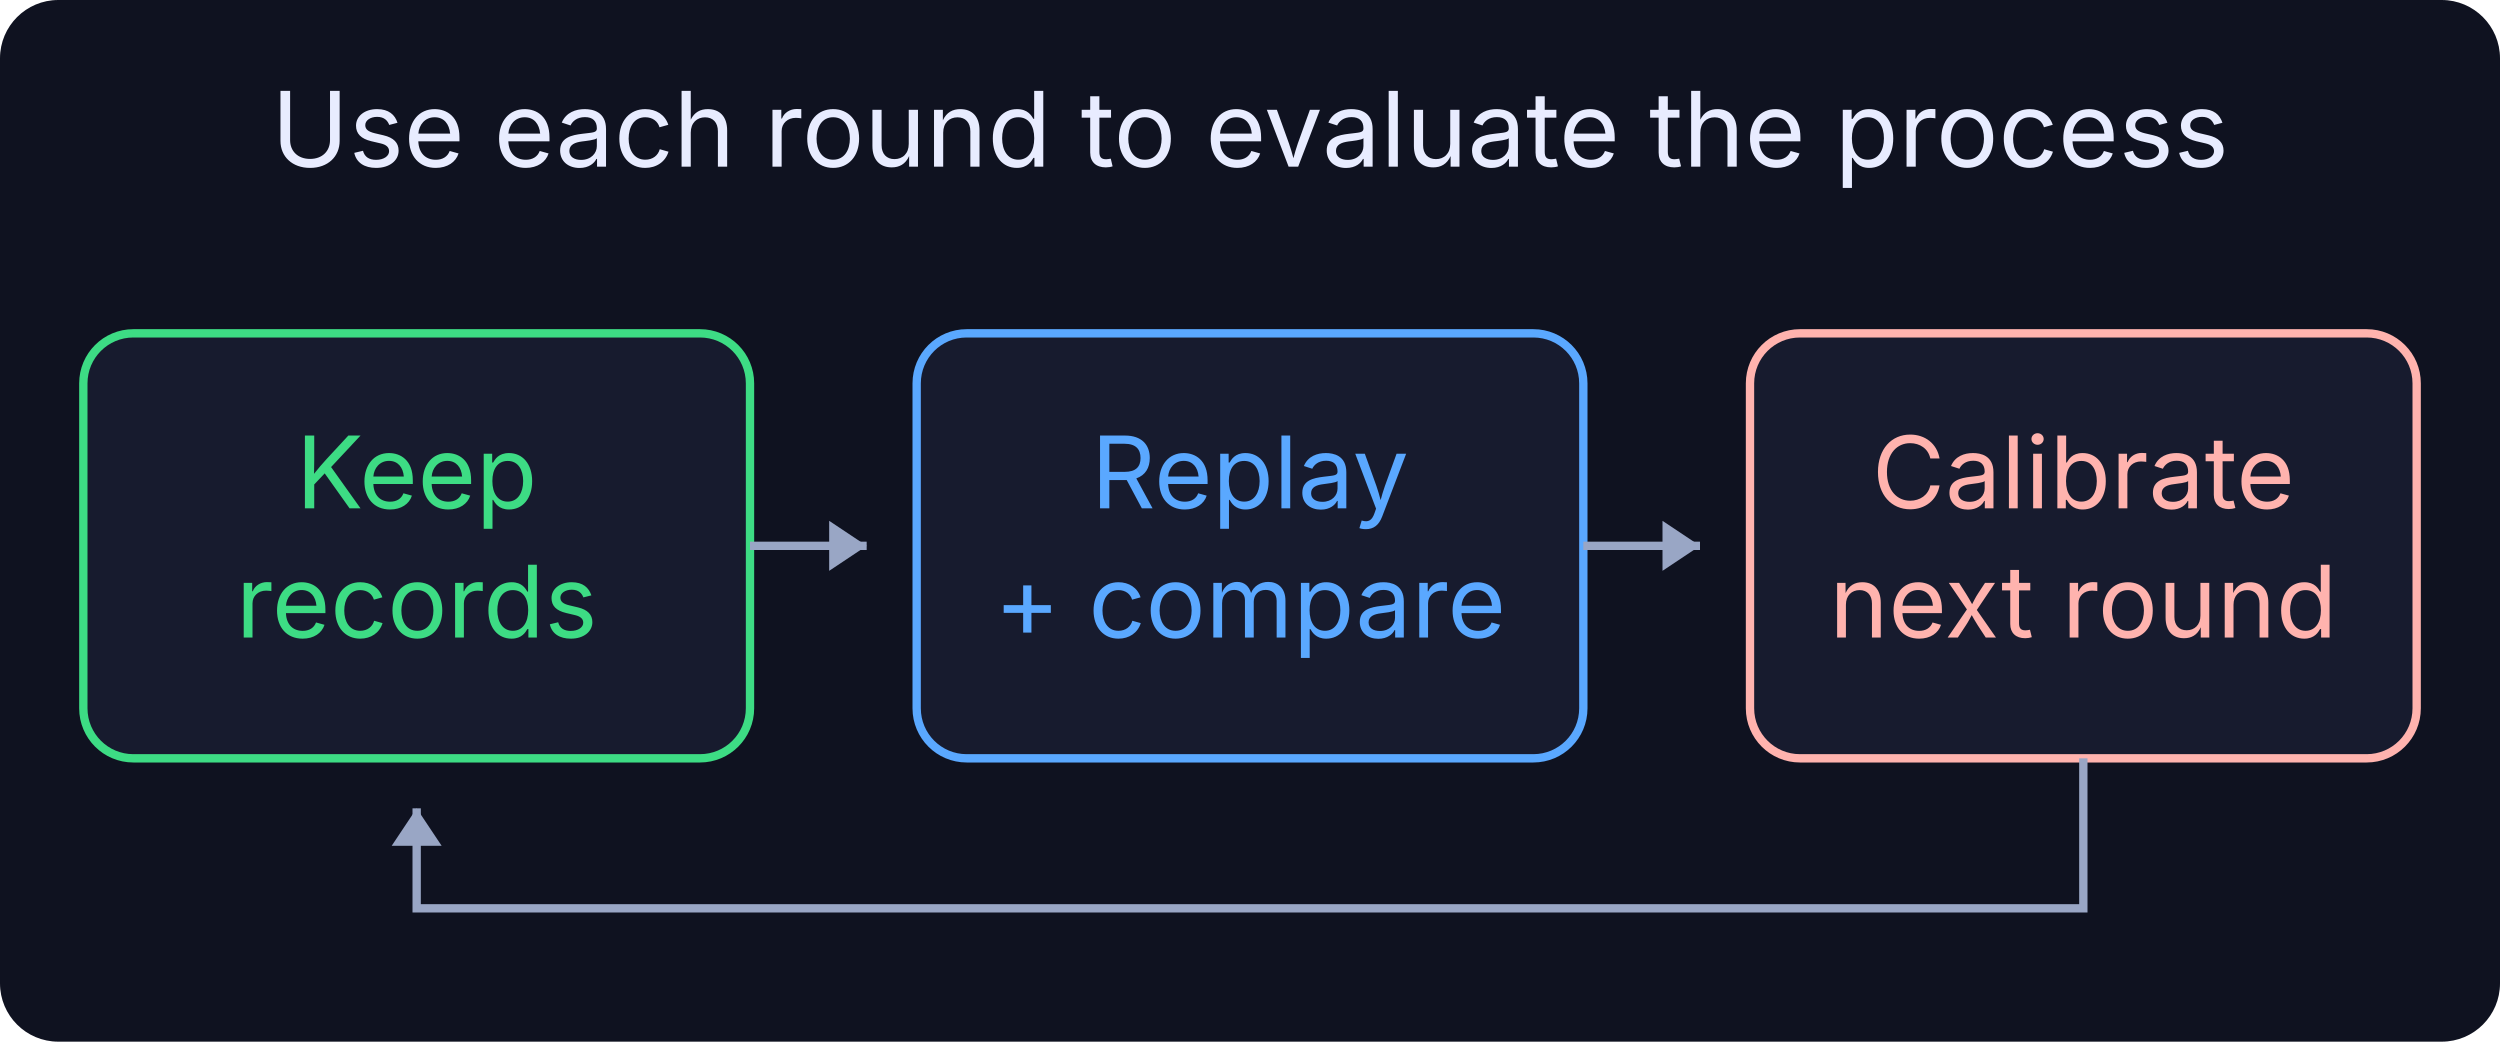
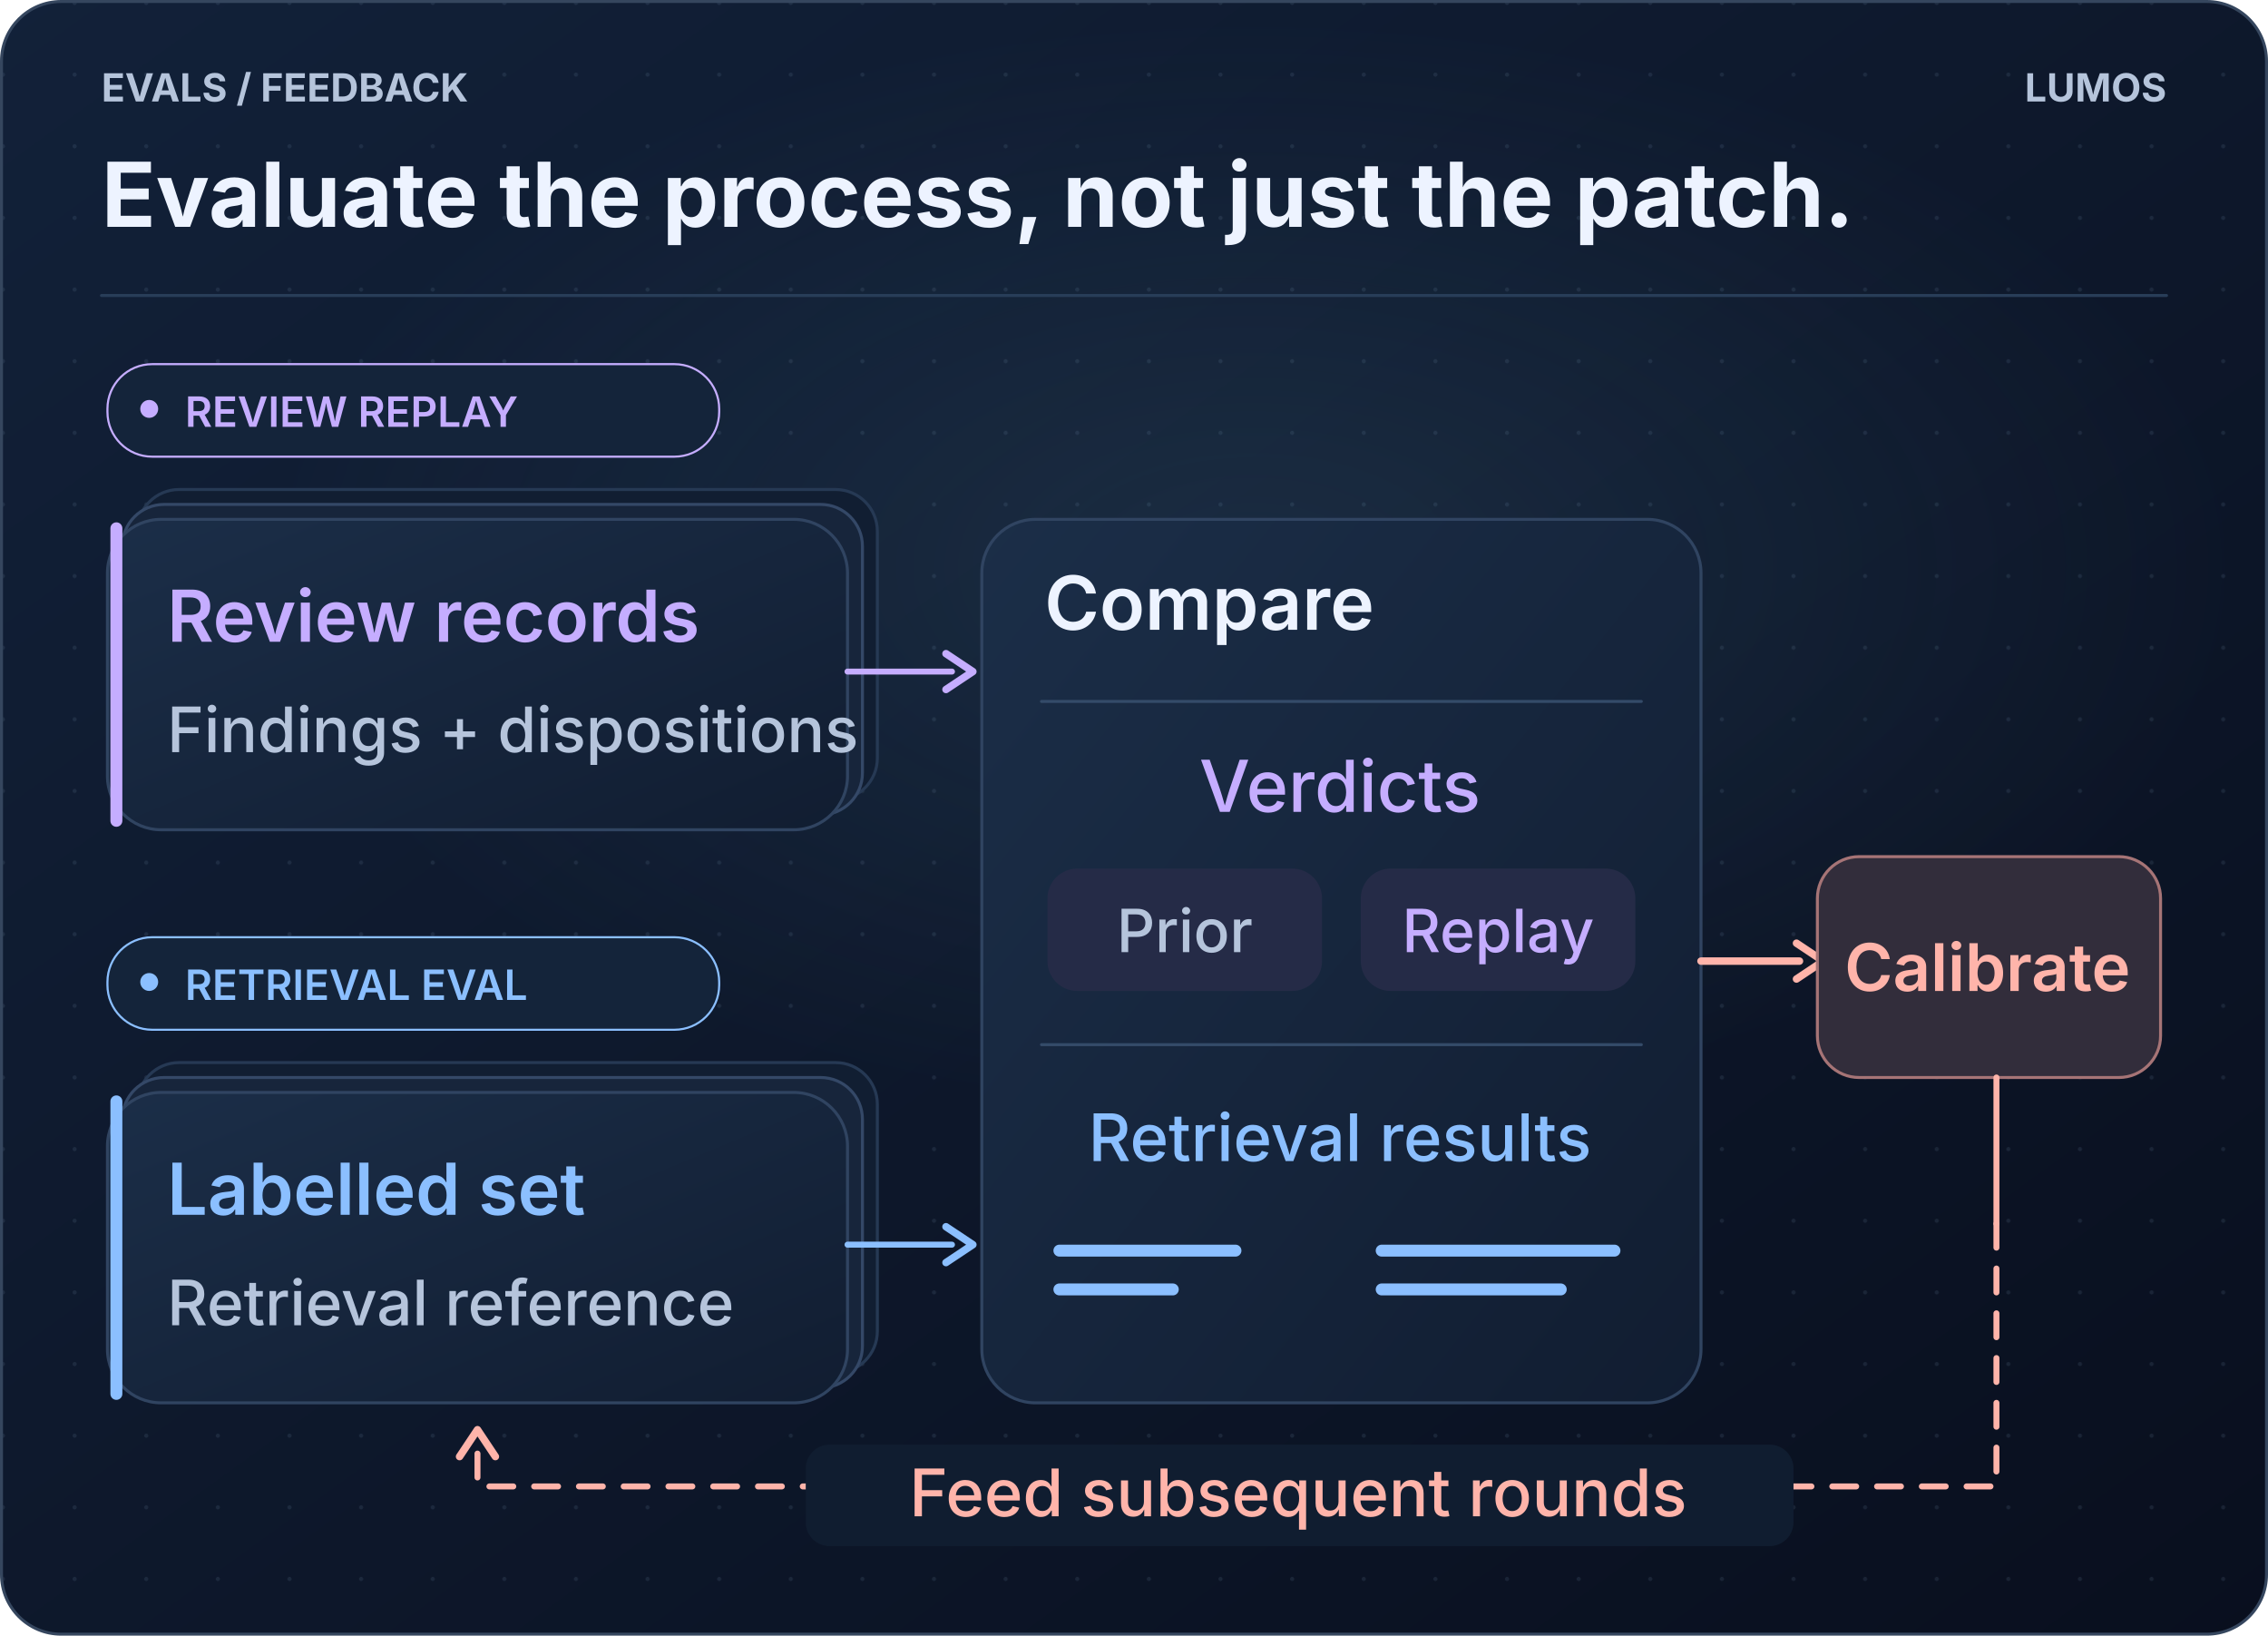
- <svg xmlns="http://www.w3.org/2000/svg" width="600" height="250" viewBox="0 0 600 250" role="img" aria-labelledby="title desc">
-   <rect width="600" height="250" rx="14" fill="#0f1220" />
-   <g font-family="Inter, 'PingFang TC', 'Microsoft JhengHei', system-ui, sans-serif">
-     <text x="300" y="40" text-anchor="middle" font-size="25" fill="#e8ecff">Use each round to evaluate the process</text>
-     <rect x="20" y="80" width="160" height="102" rx="12" fill="#171b2e" stroke="#3ddc84" stroke-width="2" />
-     <text x="100" y="122" text-anchor="middle" font-size="24" fill="#3ddc84">Keep</text>
-     <text x="100" y="153" text-anchor="middle" font-size="24" fill="#3ddc84">records</text>
-     <rect x="220" y="80" width="160" height="102" rx="12" fill="#171b2e" stroke="#5aa8ff" stroke-width="2" />
-     <text x="300" y="122" text-anchor="middle" font-size="24" fill="#5aa8ff">Replay</text>
-     <text x="300" y="153" text-anchor="middle" font-size="24" fill="#5aa8ff">+ compare</text>
-     <rect x="420" y="80" width="160" height="102" rx="12" fill="#171b2e" stroke="#ffb3ae" stroke-width="2" />
-     <text x="500" y="122" text-anchor="middle" font-size="24" fill="#ffb3ae">Calibrate</text>
-     <text x="500" y="153" text-anchor="middle" font-size="24" fill="#ffb3ae">next round</text>
-     <path d="M180 131H208 M380 131H408 M500 182V218H100V194" fill="none" stroke="#99a6c5" stroke-width="2" />
-     <path d="M208 131l-9 -6v12z M408 131l-9 -6v12z M100 194l-6 9h12z" fill="#99a6c5" />
+ <svg xmlns="http://www.w3.org/2000/svg" width="760" height="548" viewBox="0 0 760 548" role="img" aria-labelledby="title desc">
+   <defs>
+     <linearGradient id="bg" x1="0" y1="0" x2="1" y2="1">
+       <stop stop-color="#122139" />
+       <stop offset="1" stop-color="#090f1e" />
+     </linearGradient>
+     <linearGradient id="panel" x1="0" y1="0" x2="1" y2="1">
+       <stop stop-color="#1b2e48" />
+       <stop offset="1" stop-color="#111d31" />
+     </linearGradient>
+     <radialGradient id="halo">
+       <stop stop-color="#73b8d7" stop-opacity=".12" />
+       <stop offset="1" stop-color="#73b8d7" stop-opacity="0" />
+     </radialGradient>
+     <pattern id="grid" width="24" height="24" patternUnits="userSpaceOnUse">
+       <circle cx="1" cy="1" r=".7" fill="#718da9" opacity=".15" />
+     </pattern>
+   </defs>
+   <rect x=".5" y=".5" width="759" height="547" rx="20" fill="url(#bg)" stroke="#35465e" />
+   <rect x="1" y="1" width="758" height="546" rx="20" fill="url(#grid)" />
+   <ellipse cx="420" cy="190" rx="335" ry="185" fill="url(#halo)" />
+   <g font-family="Inter, 'PingFang TC', 'Noto Sans TC', 'Microsoft JhengHei', system-ui, sans-serif">
+     <text x="34" y="34" font-size="13" fill="#b5c4db" text-anchor="start" font-weight="650">EVALS / FEEDBACK</text>
+     <text x="34" y="76" font-size="30" fill="#edf3ff" text-anchor="start" font-weight="650">Evaluate the process, not just the patch.</text>
+     <path d="M34 99H726" fill="none" stroke="#283d58" stroke-width="1" stroke-linecap="round" stroke-linejoin="round" />
+     <text x="726" y="34" font-size="13" fill="#b5c4db" text-anchor="end" font-weight="650">LUMOS</text>
+     <rect x="36" y="122" width="205" height="31" rx="15" fill="#14243a" stroke="#c5adff" stroke-width="0.7" />
+     <circle cx="50" cy="137" r="3" fill="#c5adff" stroke="none" stroke-width="1" />
+     <text x="62" y="143" font-size="14" fill="#c5adff" text-anchor="start" font-weight="600">REVIEW REPLAY</text>
+     <rect x="36" y="314" width="205" height="31" rx="15" fill="#14243a" stroke="#8bbfff" stroke-width="0.7" />
+     <circle cx="50" cy="329" r="3" fill="#8bbfff" stroke="none" stroke-width="1" />
+     <text x="62" y="335" font-size="14" fill="#8bbfff" text-anchor="start" font-weight="600">RETRIEVAL EVAL</text>
+     <rect x="46" y="164" width="248" height="104" rx="14" fill="#111e32" stroke="#263954" stroke-width="1" />
+     <rect x="41" y="169" width="248" height="104" rx="14" fill="#17253b" stroke="#344867" stroke-width="1" />
+     <rect x="36" y="174" width="248" height="104" rx="18" fill="url(#panel)" stroke="#304461" stroke-width="1" />
+     <rect x="37" y="175" width="4" height="102" rx="2" fill="#c5adff" stroke="none" stroke-width="1" />
+     <text x="56" y="215" font-size="24" fill="#c5adff" text-anchor="start" font-weight="600">Review records</text>
+     <text x="56" y="252" font-size="21" fill="#b5c4db" text-anchor="start" font-weight="450">Findings + dispositions</text>
+     <rect x="46" y="356" width="248" height="104" rx="14" fill="#111e32" stroke="#263954" stroke-width="1" />
+     <rect x="41" y="361" width="248" height="104" rx="14" fill="#17253b" stroke="#344867" stroke-width="1" />
+     <rect x="36" y="366" width="248" height="104" rx="18" fill="url(#panel)" stroke="#304461" stroke-width="1" />
+     <rect x="37" y="367" width="4" height="102" rx="2" fill="#8bbfff" stroke="none" stroke-width="1" />
+     <text x="56" y="407" font-size="24" fill="#8bbfff" text-anchor="start" font-weight="600">Labelled set</text>
+     <text x="56" y="444" font-size="21" fill="#b5c4db" text-anchor="start" font-weight="450">Retrieval reference</text>
+     <path d="M284 225H319" fill="none" stroke="#c5adff" stroke-width="2" stroke-linecap="round" stroke-linejoin="round" />
+     <polyline points="317,219 326,225 317,231" fill="none" stroke="#c5adff" stroke-width="2.5" stroke-linecap="round" stroke-linejoin="round" />
+     <path d="M284 417H319" fill="none" stroke="#8bbfff" stroke-width="2" stroke-linecap="round" stroke-linejoin="round" />
+     <polyline points="317,411 326,417 317,423" fill="none" stroke="#8bbfff" stroke-width="2.5" stroke-linecap="round" stroke-linejoin="round" />
+     <rect x="329" y="174" width="241" height="296" rx="18" fill="url(#panel)" stroke="#304461" stroke-width="1" />
+     <text x="350" y="211" font-size="25" fill="#edf3ff" text-anchor="start" font-weight="600">Compare</text>
+     <path d="M349 235H550" fill="none" stroke="#344b69" stroke-width="1" stroke-linecap="round" stroke-linejoin="round" />
+     <text x="449" y="272" font-size="24" fill="#c5adff" text-anchor="middle" font-weight="450">Verdicts</text>
+     <rect x="351" y="291" width="92" height="41" rx="10" fill="#252b47" stroke="none" stroke-width="1" />
+     <rect x="456" y="291" width="92" height="41" rx="10" fill="#252b47" stroke="none" stroke-width="1" />
+     <text x="397" y="319" font-size="20" fill="#b5c4db" text-anchor="middle" font-weight="450">Prior</text>
+     <text x="502" y="319" font-size="20" fill="#c5adff" text-anchor="middle" font-weight="450">Replay</text>
+     <path d="M349 350H550" fill="none" stroke="#344b69" stroke-width="1" stroke-linecap="round" stroke-linejoin="round" />
+     <text x="449" y="389" font-size="22" fill="#8bbfff" text-anchor="middle" font-weight="450">Retrieval results</text>
+     <path d="M355 419H414M355 432H393M463 419H541M463 432H523" fill="none" stroke="#8bbfff" stroke-width="4" stroke-linecap="round" stroke-linejoin="round" />
+     <path d="M570 322H603" fill="none" stroke="#ffb4aa" stroke-width="2.5" stroke-linecap="round" stroke-linejoin="round" />
+     <polyline points="602,316 611,322 602,328" fill="none" stroke="#ffb4aa" stroke-width="2.5" stroke-linecap="round" stroke-linejoin="round" />
+     <rect x="609" y="287" width="115" height="74" rx="14" fill="#322d3b" stroke="#a67476" stroke-width="1" />
+     <text x="666" y="332" font-size="22" fill="#ffb4aa" text-anchor="middle" font-weight="600">Calibrate</text>
+     <path d="M669 361V410" fill="none" stroke="#ffb4aa" stroke-width="2" stroke-linecap="round" stroke-linejoin="round" />
+     <path d="M669 410V498H160V484" fill="none" stroke="#ffb4aa" stroke-width="2" stroke-linecap="round" stroke-linejoin="round" stroke-dasharray="8 7" />
+     <polyline points="154,488 160,479 166,488" fill="none" stroke="#ffb4aa" stroke-width="2.5" stroke-linecap="round" stroke-linejoin="round" />
+     <rect x="270" y="484" width="331" height="34" rx="8" fill="#101d30" stroke="none" stroke-width="1" />
+     <text x="435" y="508" font-size="22" fill="#ffb4aa" text-anchor="middle" font-weight="450">Feed subsequent rounds</text>
  </g>
</svg>
